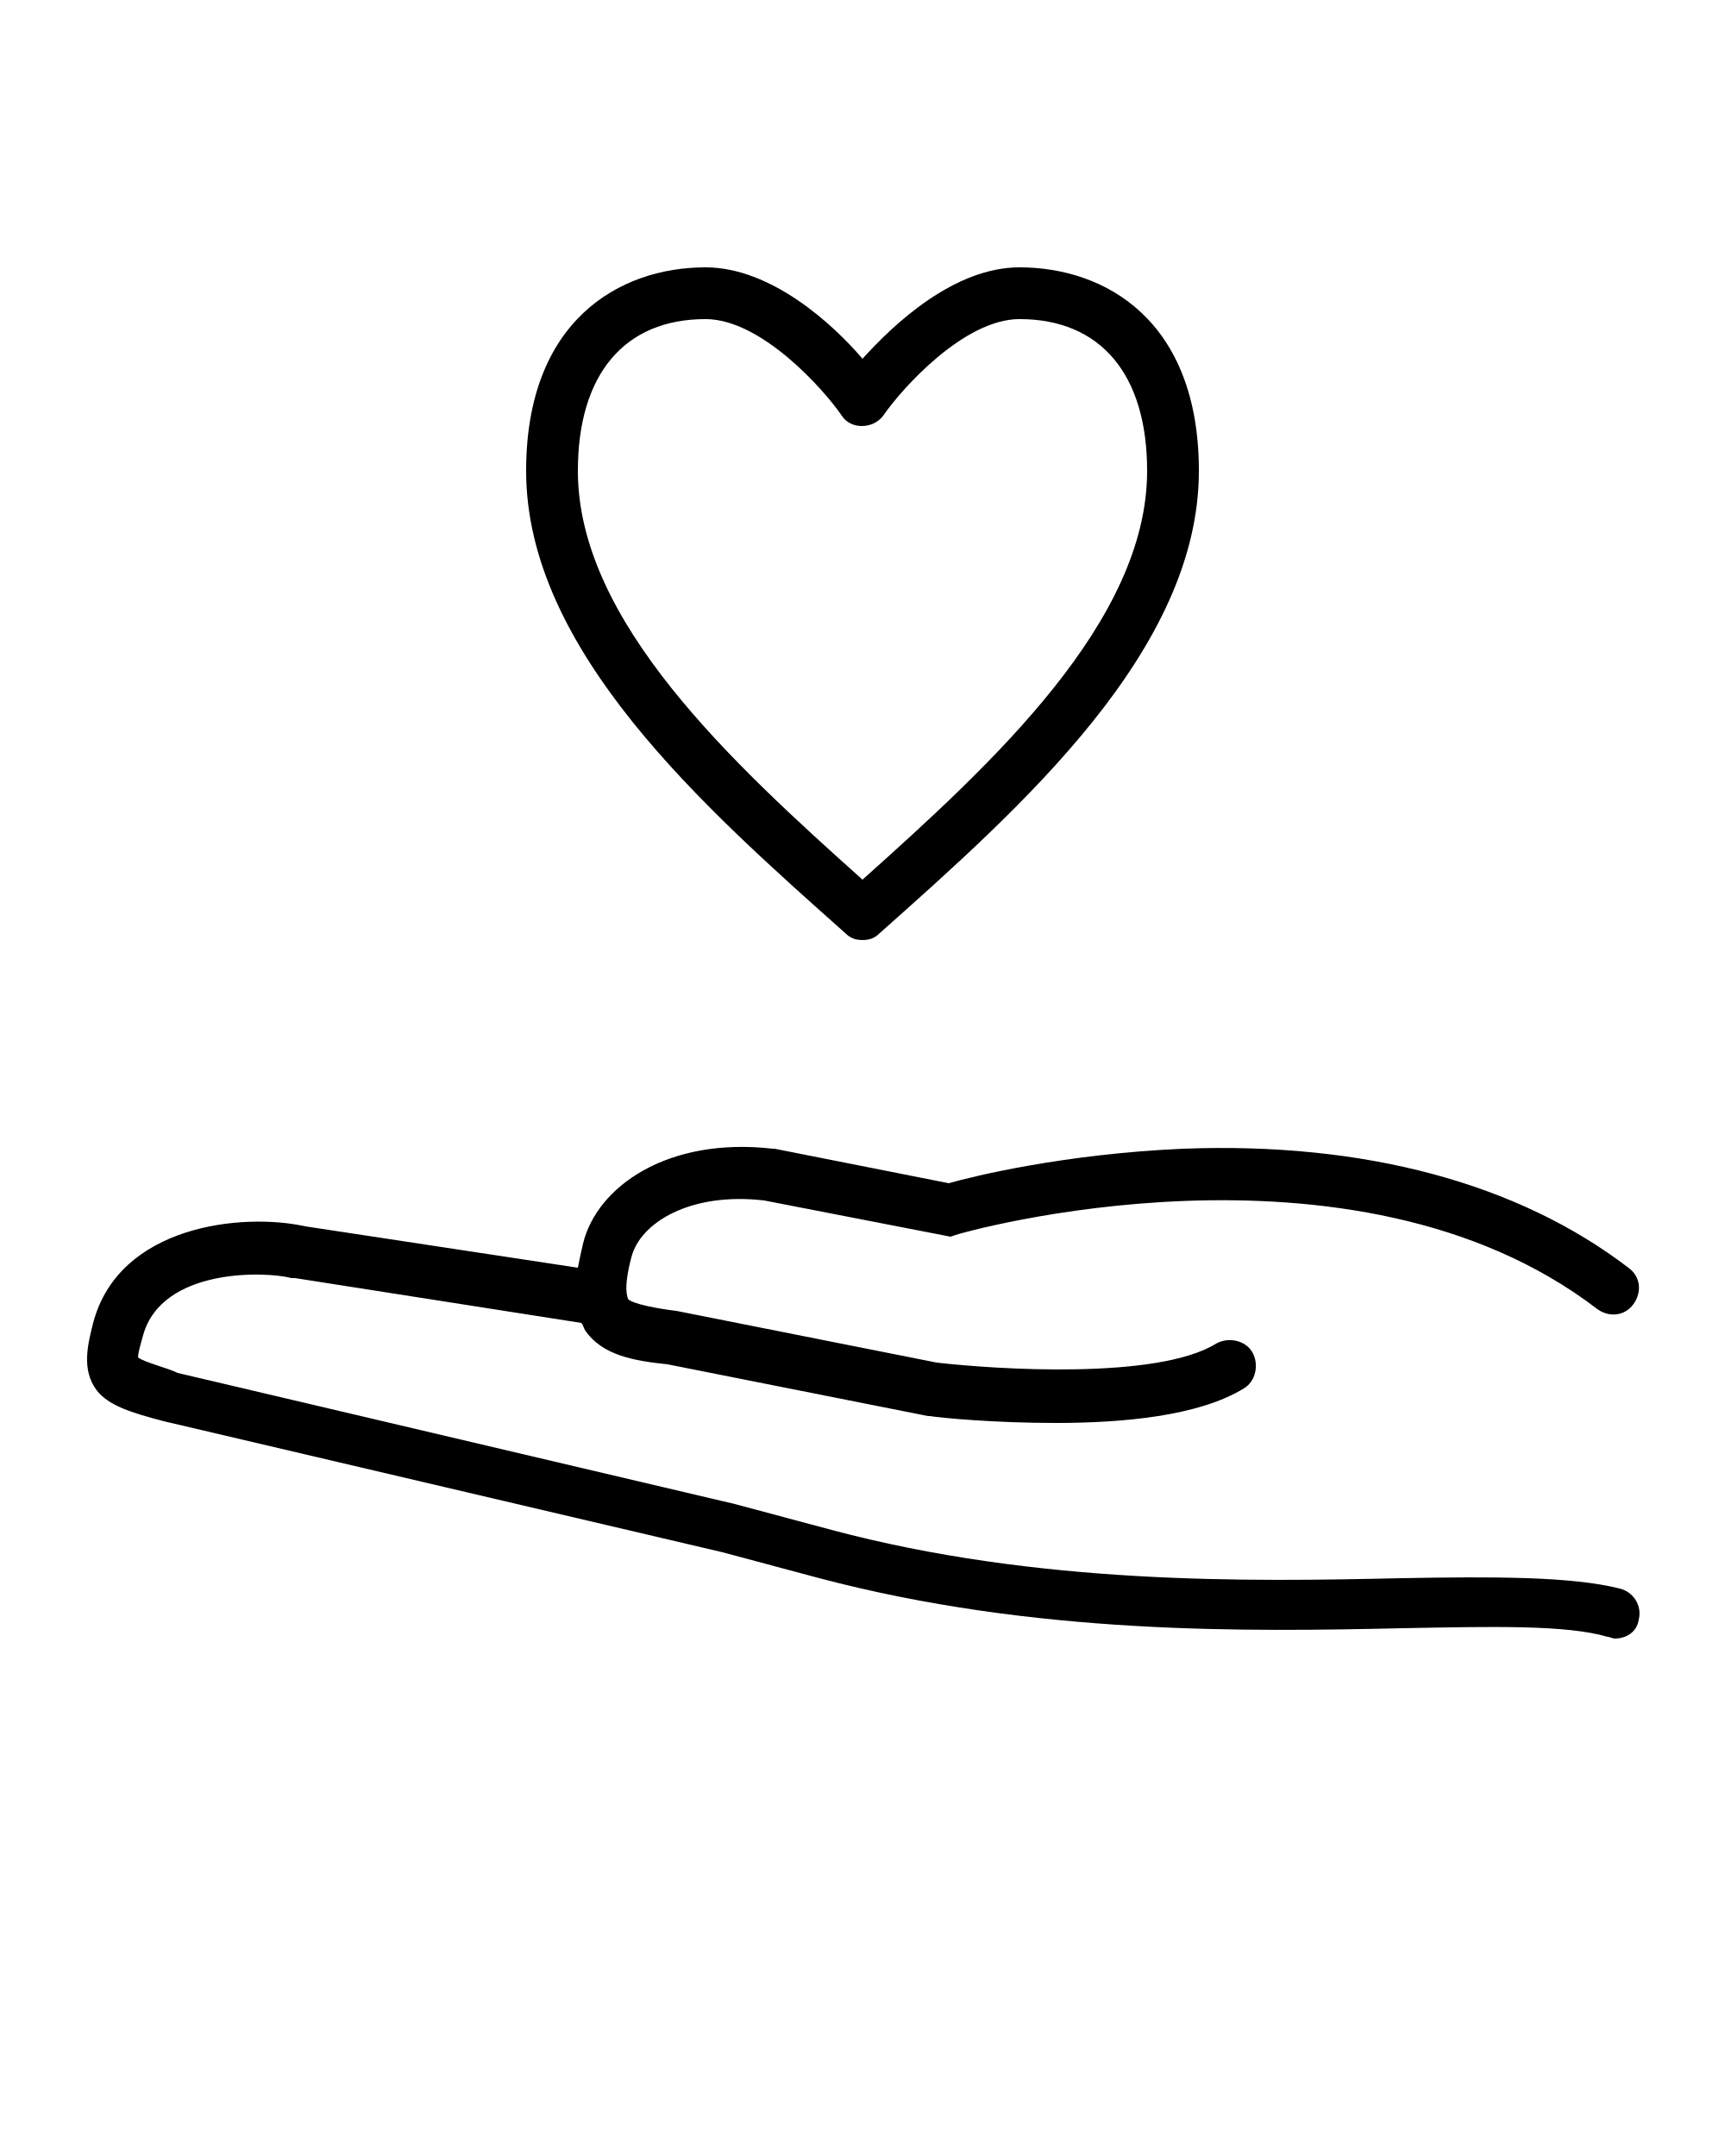
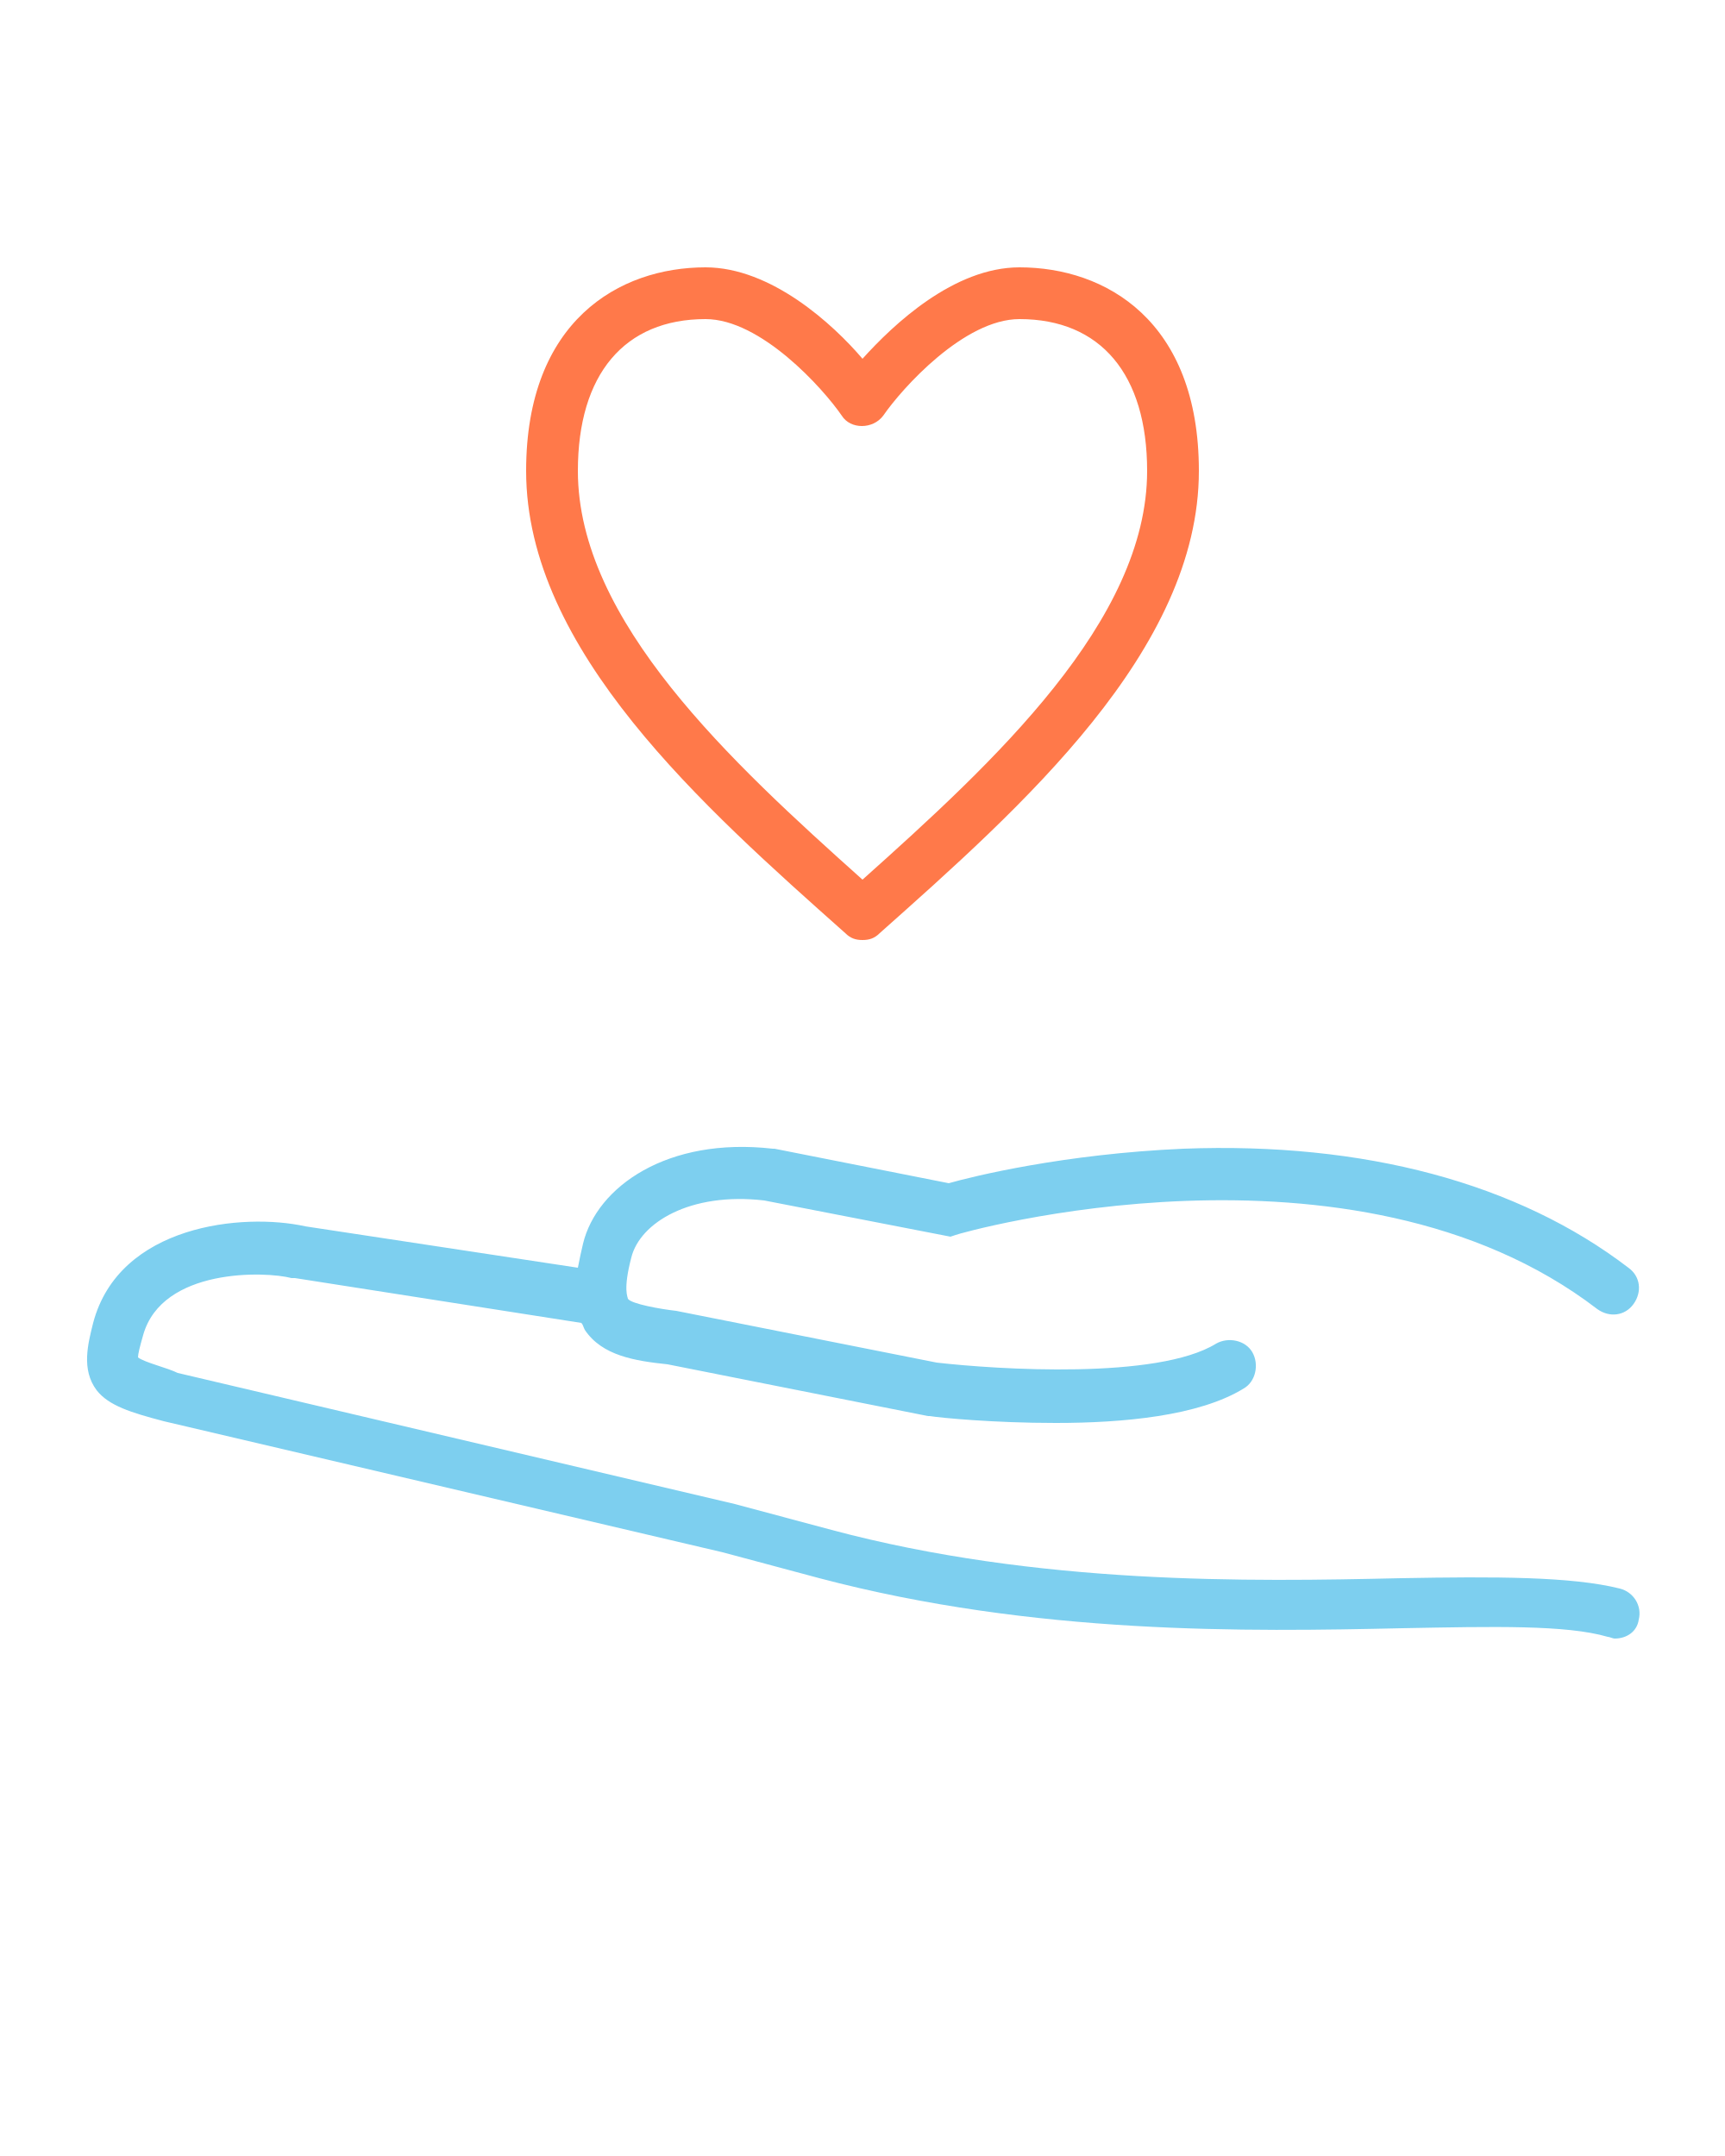
<svg xmlns="http://www.w3.org/2000/svg" version="1.1" x="0px" y="0px" viewBox="0 0 100 125" style="enable-background:new 0 0 100 100;" xml:space="preserve">
-   <path d="M93.9,92.1c-2.8-0.7-7.2-0.7-12.7-0.6c-8.8,0.2-21,0.4-33-2.8l-5.6-1.5l-32.3-7.6C9.7,79.3,8.4,79,8,78.7  c0-0.2,0.1-0.6,0.3-1.3c1.1-3.9,7.1-3.7,8.6-3.3c0.1,0,0.1,0,0.2,0l16.6,2.6c0.1,0.1,0.1,0.2,0.2,0.4c1,1.5,2.9,1.8,4.8,2l15.1,3  l0.1,0c0.6,0.1,3.7,0.4,7.3,0.4c3.9,0,8.3-0.4,10.9-2c0.7-0.4,0.9-1.4,0.5-2.1c-0.4-0.7-1.4-0.9-2.1-0.5c-3.4,2.1-12.7,1.5-16.2,1.1  l-15.1-3c-0.9-0.1-2.6-0.4-2.8-0.7c0-0.1-0.3-0.5,0.2-2.4c0.5-2,3.4-3.8,7.7-3.3l10.8,2.1l0.3-0.1c0.2-0.1,23-6.6,37.2,4.3  c0.7,0.5,1.6,0.4,2.1-0.3c0.5-0.7,0.4-1.6-0.3-2.1c-6.4-4.9-15.3-7.3-25.8-6.9c-6.9,0.3-12.2,1.6-13.6,2l-10.1-2l-0.1,0  c-6.1-0.7-10.2,2.2-11,5.5c-0.1,0.4-0.2,0.9-0.3,1.4l-15.8-2.4C14.1,70.3,6.9,71,5.4,76.7c-0.3,1.2-0.7,2.7,0.2,3.9  c0.7,0.9,2,1.3,3.9,1.8L41.9,90l5.6,1.5c12.5,3.3,24.8,3.1,33.8,2.9c5.3-0.1,9.5-0.2,11.9,0.5c0.1,0,0.3,0.1,0.4,0.1  c0.7,0,1.3-0.4,1.4-1.1C95.2,93.1,94.7,92.3,93.9,92.1z" />
-   <path d="M50,54.5c-0.4,0-0.7-0.1-1-0.4c-8.2-7.3-18.5-16.4-18.5-26.8c0-8.7,5.4-11.8,10.4-11.8c3.8,0,7.4,3.3,9.1,5.3  c1.8-2,5.3-5.3,9.1-5.3c5,0,10.4,3.1,10.4,11.8c0,10.4-10.3,19.5-18.5,26.8C50.7,54.4,50.4,54.5,50,54.5z M40.9,18.5  c-4.7,0-7.4,3.2-7.4,8.8C33.5,36,42.4,44.2,50,51c7.6-6.8,16.5-15,16.5-23.7c0-5.6-2.7-8.8-7.4-8.8c-3.2,0-6.8,4-7.9,5.6  c-0.6,0.8-1.9,0.8-2.4,0C47.7,22.5,44.1,18.5,40.9,18.5z" />
+   <path fill="#7dcfef" d="M93.9,92.1c-2.8-0.7-7.2-0.7-12.7-0.6c-8.8,0.2-21,0.4-33-2.8l-5.6-1.5l-32.3-7.6C9.7,79.3,8.4,79,8,78.7  c0-0.2,0.1-0.6,0.3-1.3c1.1-3.9,7.1-3.7,8.6-3.3c0.1,0,0.1,0,0.2,0l16.6,2.6c0.1,0.1,0.1,0.2,0.2,0.4c1,1.5,2.9,1.8,4.8,2l15.1,3  l0.1,0c0.6,0.1,3.7,0.4,7.3,0.4c3.9,0,8.3-0.4,10.9-2c0.7-0.4,0.9-1.4,0.5-2.1c-0.4-0.7-1.4-0.9-2.1-0.5c-3.4,2.1-12.7,1.5-16.2,1.1  l-15.1-3c-0.9-0.1-2.6-0.4-2.8-0.7c0-0.1-0.3-0.5,0.2-2.4c0.5-2,3.4-3.8,7.7-3.3l10.8,2.1l0.3-0.1c0.2-0.1,23-6.6,37.2,4.3  c0.7,0.5,1.6,0.4,2.1-0.3c0.5-0.7,0.4-1.6-0.3-2.1c-6.4-4.9-15.3-7.3-25.8-6.9c-6.9,0.3-12.2,1.6-13.6,2l-10.1-2l-0.1,0  c-6.1-0.7-10.2,2.2-11,5.5c-0.1,0.4-0.2,0.9-0.3,1.4l-15.8-2.4C14.1,70.3,6.9,71,5.4,76.7c-0.3,1.2-0.7,2.7,0.2,3.9  c0.7,0.9,2,1.3,3.9,1.8L41.9,90l5.6,1.5c12.5,3.3,24.8,3.1,33.8,2.9c5.3-0.1,9.5-0.2,11.9,0.5c0.1,0,0.3,0.1,0.4,0.1  c0.7,0,1.3-0.4,1.4-1.1C95.2,93.1,94.7,92.3,93.9,92.1z" />
+   <path fill="#ff794a" d="M50,54.5c-0.4,0-0.7-0.1-1-0.4c-8.2-7.3-18.5-16.4-18.5-26.8c0-8.7,5.4-11.8,10.4-11.8c3.8,0,7.4,3.3,9.1,5.3  c1.8-2,5.3-5.3,9.1-5.3c5,0,10.4,3.1,10.4,11.8c0,10.4-10.3,19.5-18.5,26.8C50.7,54.4,50.4,54.5,50,54.5z M40.9,18.5  c-4.7,0-7.4,3.2-7.4,8.8C33.5,36,42.4,44.2,50,51c7.6-6.8,16.5-15,16.5-23.7c0-5.6-2.7-8.8-7.4-8.8c-3.2,0-6.8,4-7.9,5.6  c-0.6,0.8-1.9,0.8-2.4,0C47.7,22.5,44.1,18.5,40.9,18.5z" />
</svg>
